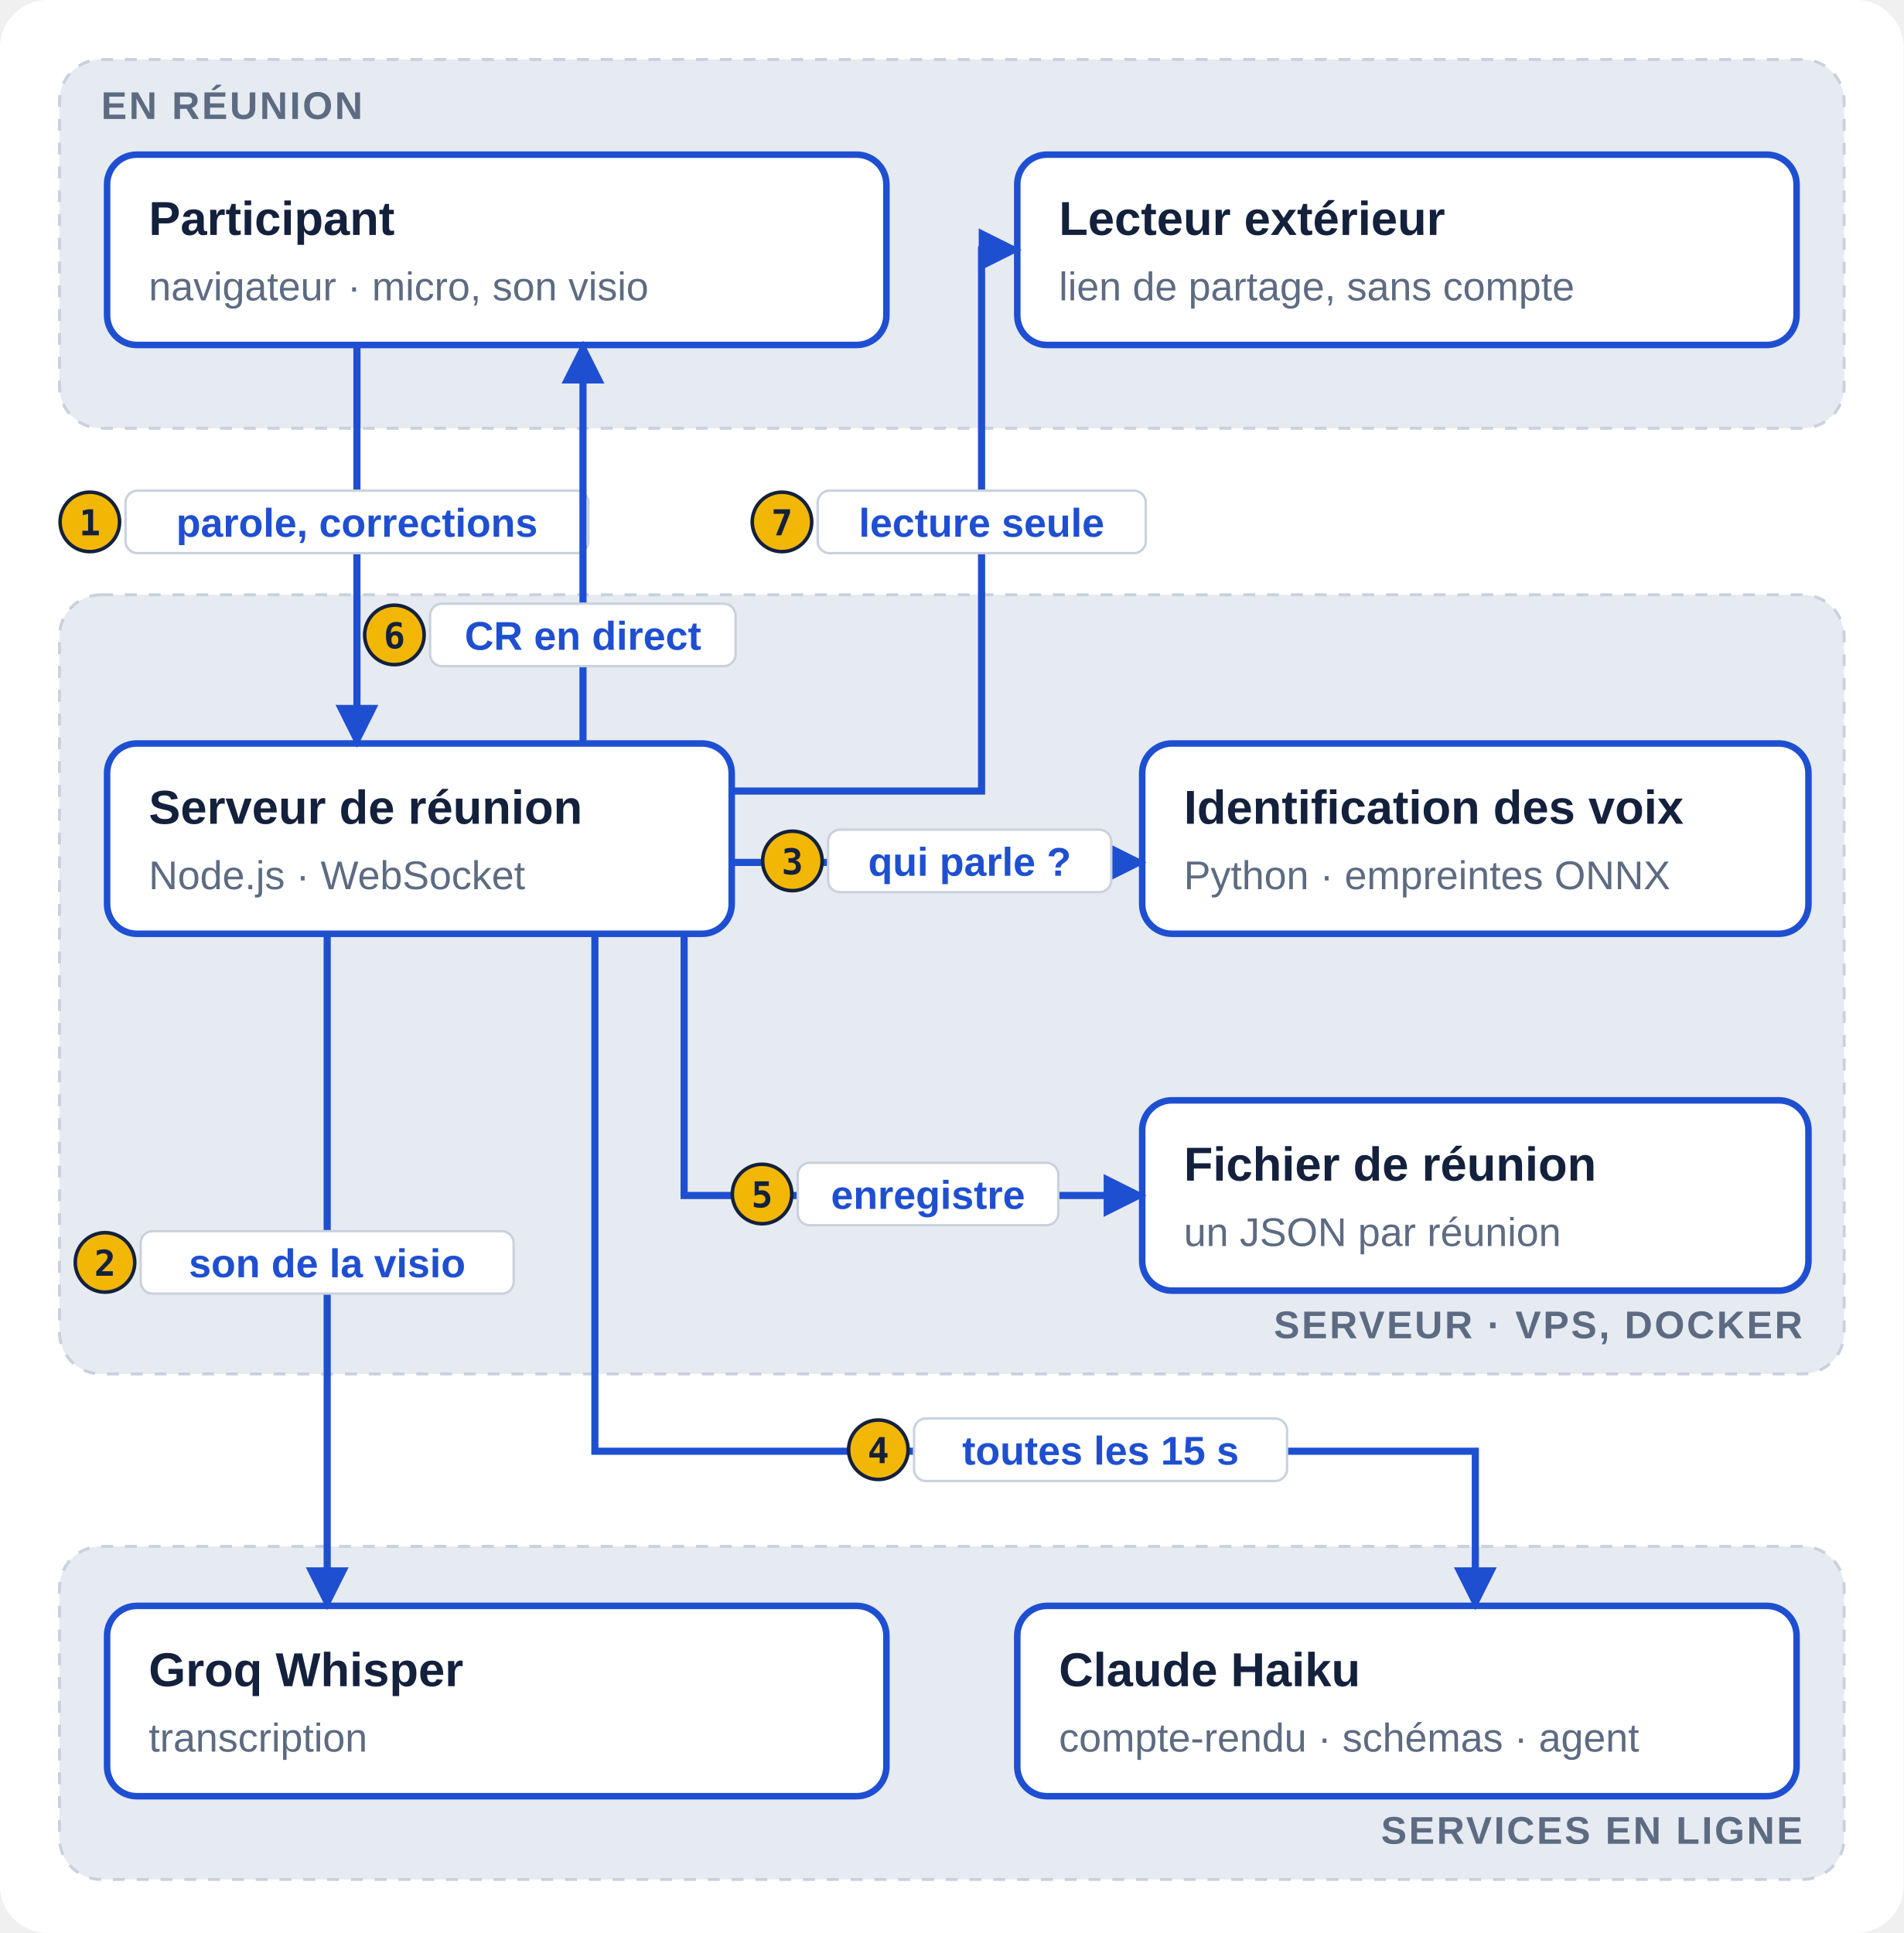
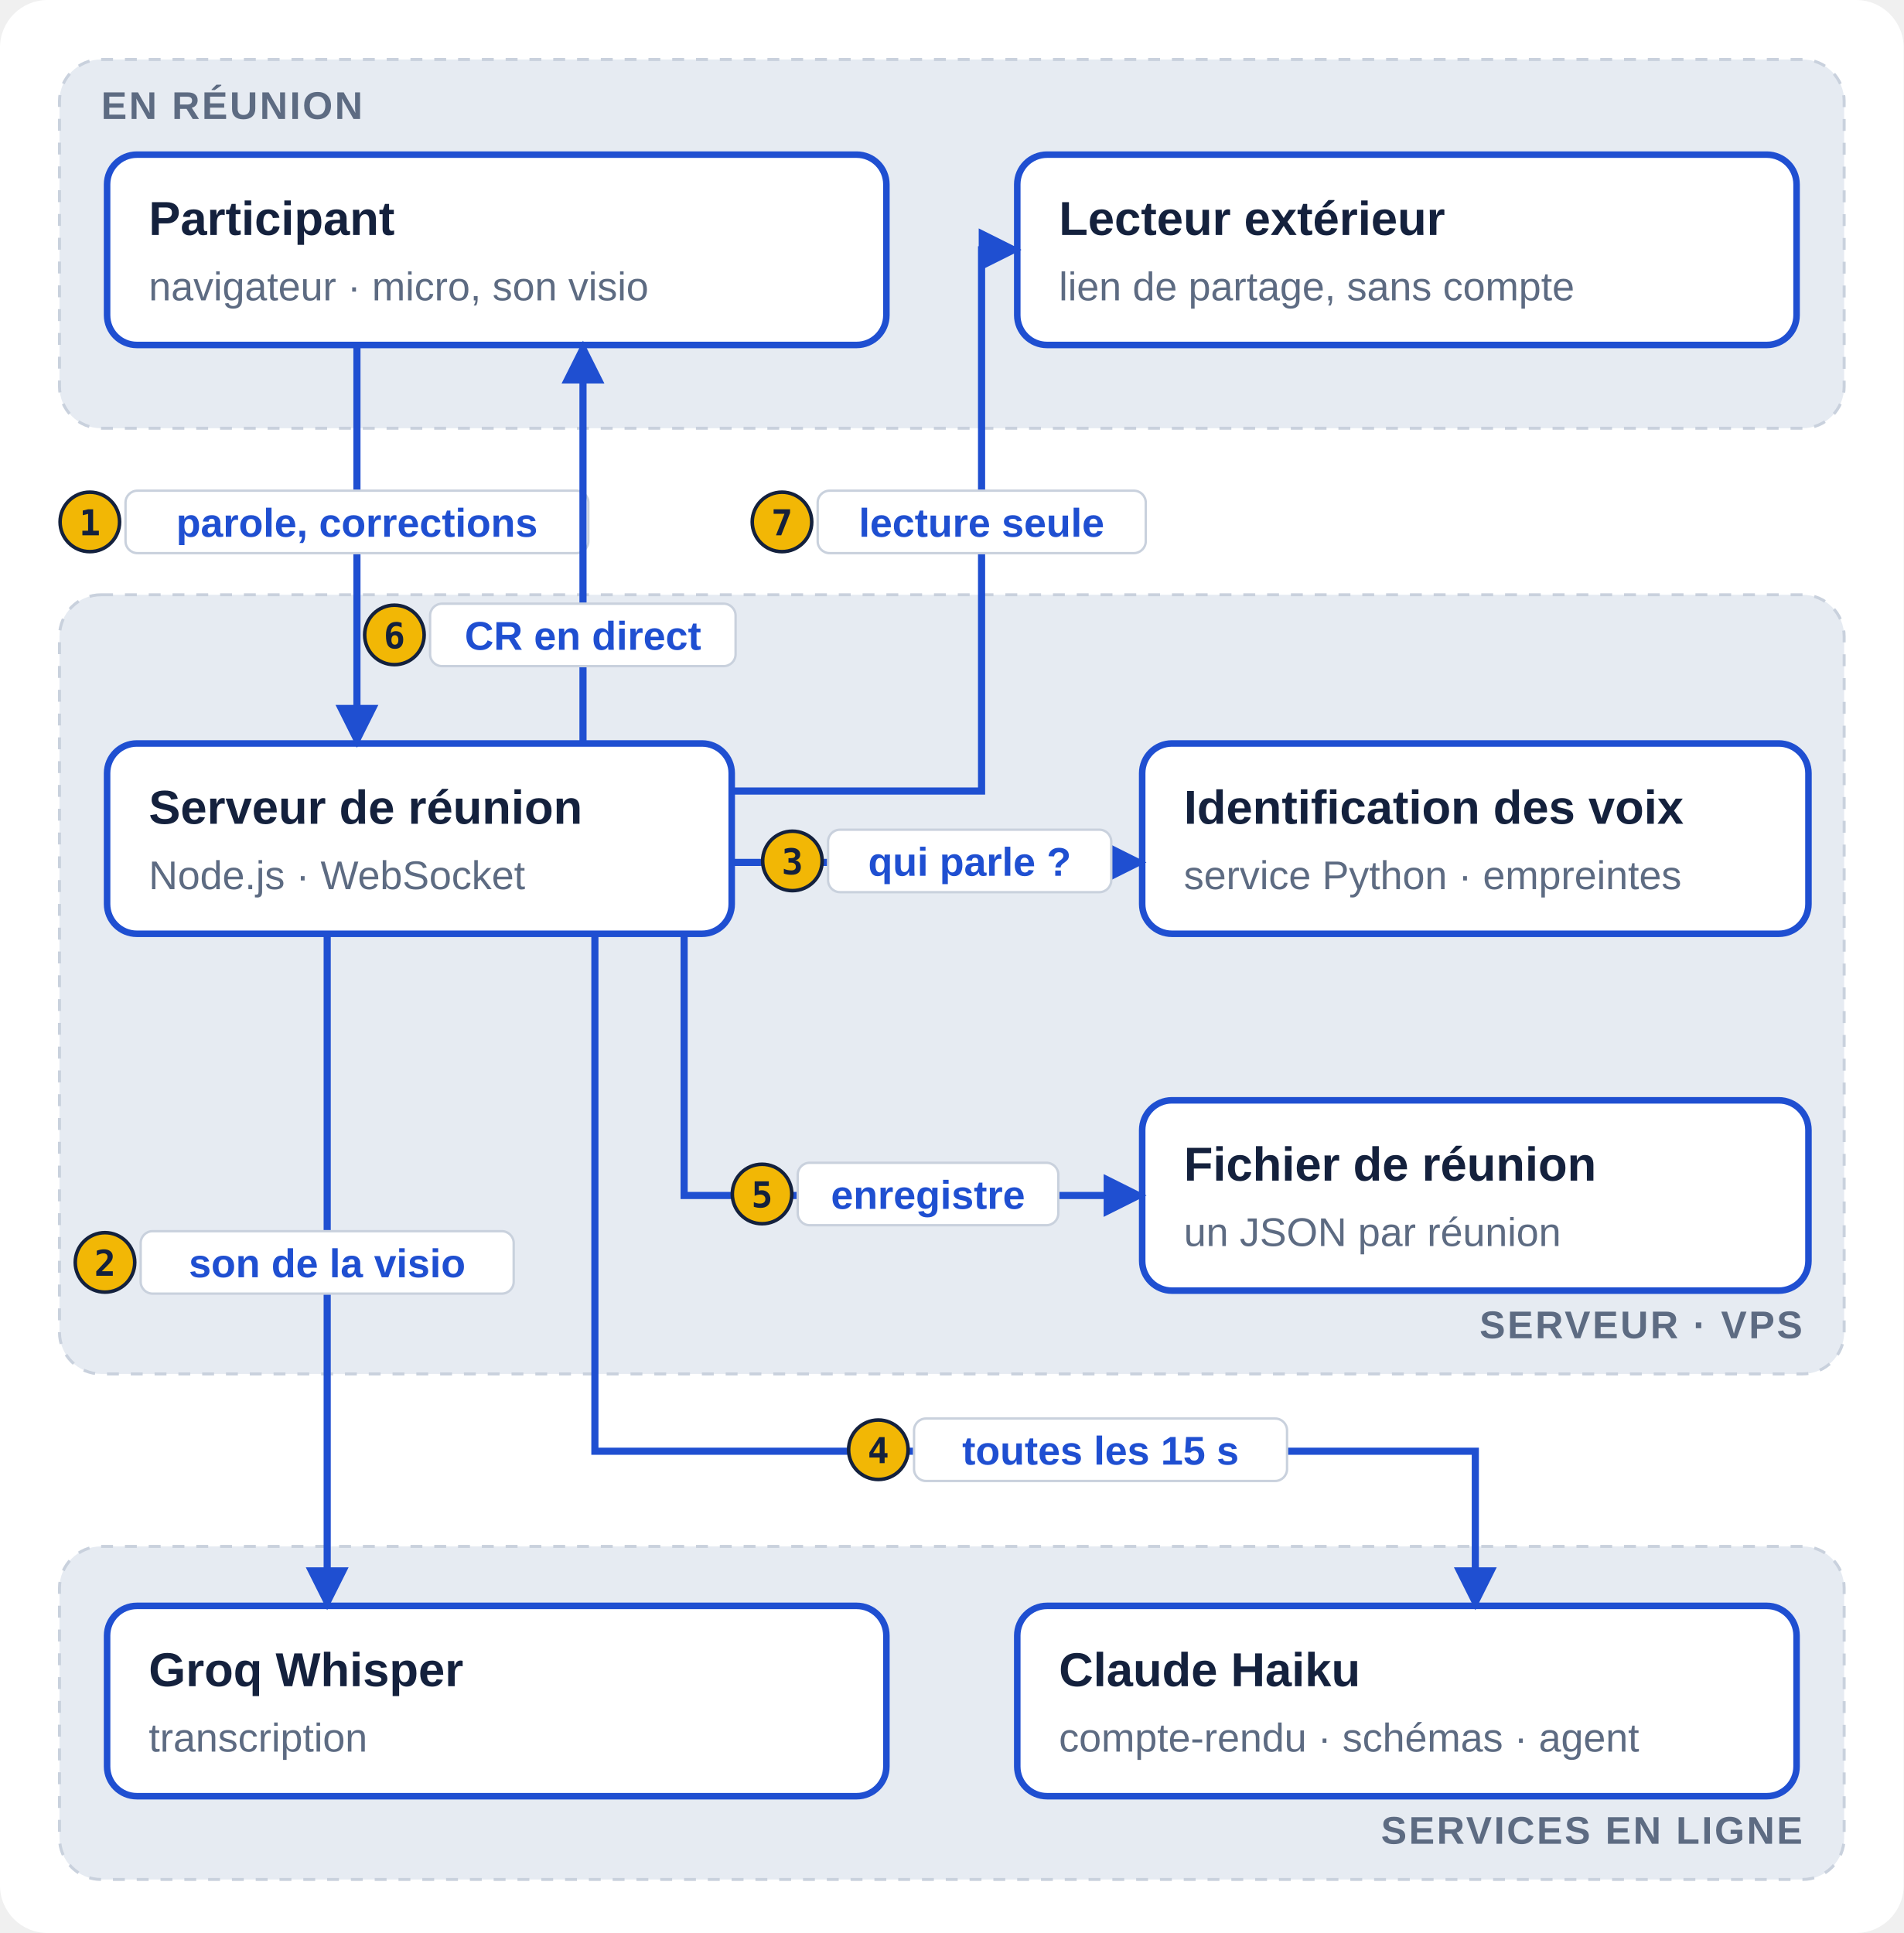
<svg xmlns="http://www.w3.org/2000/svg" viewBox="0 0 640 650" width="640" height="650" font-family="IBM Plex Sans, Segoe UI, Helvetica Neue, Arial, sans-serif" role="img" aria-label="Architecture de l'agent de réunion">
  <defs>
    <marker id="a" viewBox="0 0 10 10" refX="9" refY="5" markerWidth="6" markerHeight="6" orient="auto-start-reverse">
      <path d="M0 0L10 5L0 10z" fill="#1f4fd1" />
    </marker>
  </defs>
  <rect width="640" height="650" rx="16" fill="#ffffff" />
  <rect x="20" y="20" width="600" height="124" rx="14" fill="#e6ebf2" stroke="#c9d1dd" stroke-dasharray="4 4" />
  <text x="34" y="40" text-anchor="start" fill="#5d6b82" font-size="13" font-weight="600" letter-spacing=".7">EN RÉUNION</text>
  <rect x="20" y="200" width="600" height="262" rx="14" fill="#e6ebf2" stroke="#c9d1dd" stroke-dasharray="4 4" />
-   <text x="606" y="450" text-anchor="end" fill="#5d6b82" font-size="13" font-weight="600" letter-spacing=".7">SERVEUR · VPS, DOCKER</text>
+   <text x="606" y="450" text-anchor="end" fill="#5d6b82" font-size="13" font-weight="600" letter-spacing=".7">SERVEUR · VPS</text>
  <rect x="20" y="520" width="600" height="112" rx="14" fill="#e6ebf2" stroke="#c9d1dd" stroke-dasharray="4 4" />
  <text x="606" y="620" text-anchor="end" fill="#5d6b82" font-size="13" font-weight="600" letter-spacing=".7">SERVICES EN LIGNE</text>
  <g id="box0">
    <rect x="36" y="52" width="262" height="64" rx="10" fill="#fff" stroke="#1f4fd1" stroke-width="2.2" />
    <text x="50" y="79" fill="#14213d" font-size="16" font-weight="600">Participant</text>
    <text x="50" y="101" fill="#5d6b82" font-size="13.5">navigateur · micro, son visio</text>
  </g>
  <g id="box1">
    <rect x="342" y="52" width="262" height="64" rx="10" fill="#fff" stroke="#1f4fd1" stroke-width="2.2" />
    <text x="356" y="79" fill="#14213d" font-size="16" font-weight="600">Lecteur extérieur</text>
    <text x="356" y="101" fill="#5d6b82" font-size="13.5">lien de partage, sans compte</text>
  </g>
  <g id="box2">
    <rect x="36" y="250" width="210" height="64" rx="10" fill="#fff" stroke="#1f4fd1" stroke-width="2.2" />
    <text x="50" y="277" fill="#14213d" font-size="16" font-weight="600">Serveur de réunion</text>
    <text x="50" y="299" fill="#5d6b82" font-size="13.5">Node.js · WebSocket</text>
  </g>
  <g id="box3">
    <rect x="384" y="250" width="224" height="64" rx="10" fill="#fff" stroke="#1f4fd1" stroke-width="2.2" />
    <text x="398" y="277" fill="#14213d" font-size="16" font-weight="600">Identification des voix</text>
-     <text x="398" y="299" fill="#5d6b82" font-size="13.5">Python · empreintes ONNX</text>
+     <text x="398" y="299" fill="#5d6b82" font-size="13.5">service Python · empreintes</text>
  </g>
  <g id="box4">
    <rect x="384" y="370" width="224" height="64" rx="10" fill="#fff" stroke="#1f4fd1" stroke-width="2.2" />
    <text x="398" y="397" fill="#14213d" font-size="16" font-weight="600">Fichier de réunion</text>
    <text x="398" y="419" fill="#5d6b82" font-size="13.5">un JSON par réunion</text>
  </g>
  <g id="box5">
    <rect x="36" y="540" width="262" height="64" rx="10" fill="#fff" stroke="#1f4fd1" stroke-width="2.2" />
    <text x="50" y="567" fill="#14213d" font-size="16" font-weight="600">Groq Whisper</text>
    <text x="50" y="589" fill="#5d6b82" font-size="13.5">transcription</text>
  </g>
  <g id="box6">
    <rect x="342" y="540" width="262" height="64" rx="10" fill="#fff" stroke="#1f4fd1" stroke-width="2.2" />
    <text x="356" y="567" fill="#14213d" font-size="16" font-weight="600">Claude Haiku</text>
    <text x="356" y="589" fill="#5d6b82" font-size="13.5">compte-rendu · schémas · agent</text>
  </g>
  <g id="ar0" class="ar">
    <path d="M120 116L120 250" fill="none" stroke="#1f4fd1" stroke-width="2.4" marker-end="url(#a)" />
    <rect x="42.2" y="165" width="155.6" height="21" rx="4" fill="#fff" stroke="#c9d1dd" stroke-width=".8" />
    <text x="120" y="180.5" text-anchor="middle" fill="#1f4fd1" font-size="13.5" font-weight="600">parole, corrections</text>
    <circle cx="30.2" cy="175.5" r="10" fill="#f2b705" stroke="#14213d" stroke-width="1.2" />
    <text x="30.2" y="180" text-anchor="middle" fill="#14213d" font-size="12" font-weight="700" font-family="IBM Plex Mono, Consolas, monospace">1</text>
  </g>
  <g id="ar1" class="ar">
    <path d="M110 314L110 540" fill="none" stroke="#1f4fd1" stroke-width="2.4" marker-end="url(#a)" />
    <rect x="47.3" y="414" width="125.4" height="21" rx="4" fill="#fff" stroke="#c9d1dd" stroke-width=".8" />
    <text x="110" y="429.5" text-anchor="middle" fill="#1f4fd1" font-size="13.5" font-weight="600">son de la visio</text>
    <circle cx="35.3" cy="424.5" r="10" fill="#f2b705" stroke="#14213d" stroke-width="1.2" />
    <text x="35.3" y="429" text-anchor="middle" fill="#14213d" font-size="12" font-weight="700" font-family="IBM Plex Mono, Consolas, monospace">2</text>
  </g>
  <g id="ar2" class="ar">
    <path d="M246 290L384 290" fill="none" stroke="#1f4fd1" stroke-width="2.4" marker-end="url(#a)" />
    <rect x="278.4" y="279" width="95.2" height="21" rx="4" fill="#fff" stroke="#c9d1dd" stroke-width=".8" />
    <text x="326" y="294.5" text-anchor="middle" fill="#1f4fd1" font-size="13.5" font-weight="600">qui parle ?</text>
    <circle cx="266.4" cy="289.5" r="10" fill="#f2b705" stroke="#14213d" stroke-width="1.2" />
    <text x="266.4" y="294" text-anchor="middle" fill="#14213d" font-size="12" font-weight="700" font-family="IBM Plex Mono, Consolas, monospace">3</text>
  </g>
  <g id="ar3" class="ar">
    <path d="M200 314L200 488L496 488L496 540" fill="none" stroke="#1f4fd1" stroke-width="2.4" marker-end="url(#a)" />
    <rect x="307.3" y="477" width="125.4" height="21" rx="4" fill="#fff" stroke="#c9d1dd" stroke-width=".8" />
    <text x="370" y="492.5" text-anchor="middle" fill="#1f4fd1" font-size="13.5" font-weight="600">toutes les 15 s</text>
    <circle cx="295.3" cy="487.5" r="10" fill="#f2b705" stroke="#14213d" stroke-width="1.2" />
    <text x="295.3" y="492" text-anchor="middle" fill="#14213d" font-size="12" font-weight="700" font-family="IBM Plex Mono, Consolas, monospace">4</text>
  </g>
  <g id="ar4" class="ar">
    <path d="M230 314L230 402L384 402" fill="none" stroke="#1f4fd1" stroke-width="2.4" marker-end="url(#a)" />
    <rect x="268.2" y="391" width="87.6" height="21" rx="4" fill="#fff" stroke="#c9d1dd" stroke-width=".8" />
    <text x="312" y="406.5" text-anchor="middle" fill="#1f4fd1" font-size="13.5" font-weight="600">enregistre</text>
    <circle cx="256.2" cy="401.5" r="10" fill="#f2b705" stroke="#14213d" stroke-width="1.2" />
    <text x="256.2" y="406" text-anchor="middle" fill="#14213d" font-size="12" font-weight="700" font-family="IBM Plex Mono, Consolas, monospace">5</text>
  </g>
  <g id="ar5" class="ar">
    <path d="M196 250L196 116" fill="none" stroke="#1f4fd1" stroke-width="2.4" marker-end="url(#a)" />
    <rect x="144.6" y="203" width="102.7" height="21" rx="4" fill="#fff" stroke="#c9d1dd" stroke-width=".8" />
    <text x="196" y="218.5" text-anchor="middle" fill="#1f4fd1" font-size="13.5" font-weight="600">CR en direct</text>
    <circle cx="132.6" cy="213.5" r="10" fill="#f2b705" stroke="#14213d" stroke-width="1.2" />
    <text x="132.6" y="218" text-anchor="middle" fill="#14213d" font-size="12" font-weight="700" font-family="IBM Plex Mono, Consolas, monospace">6</text>
  </g>
  <g id="ar6" class="ar">
    <path d="M246 266L330 266L330 84L342 84" fill="none" stroke="#1f4fd1" stroke-width="2.4" marker-end="url(#a)" />
    <rect x="274.9" y="165" width="110.3" height="21" rx="4" fill="#fff" stroke="#c9d1dd" stroke-width=".8" />
    <text x="330" y="180.5" text-anchor="middle" fill="#1f4fd1" font-size="13.5" font-weight="600">lecture seule</text>
    <circle cx="262.9" cy="175.5" r="10" fill="#f2b705" stroke="#14213d" stroke-width="1.2" />
    <text x="262.9" y="180" text-anchor="middle" fill="#14213d" font-size="12" font-weight="700" font-family="IBM Plex Mono, Consolas, monospace">7</text>
  </g>
</svg>
